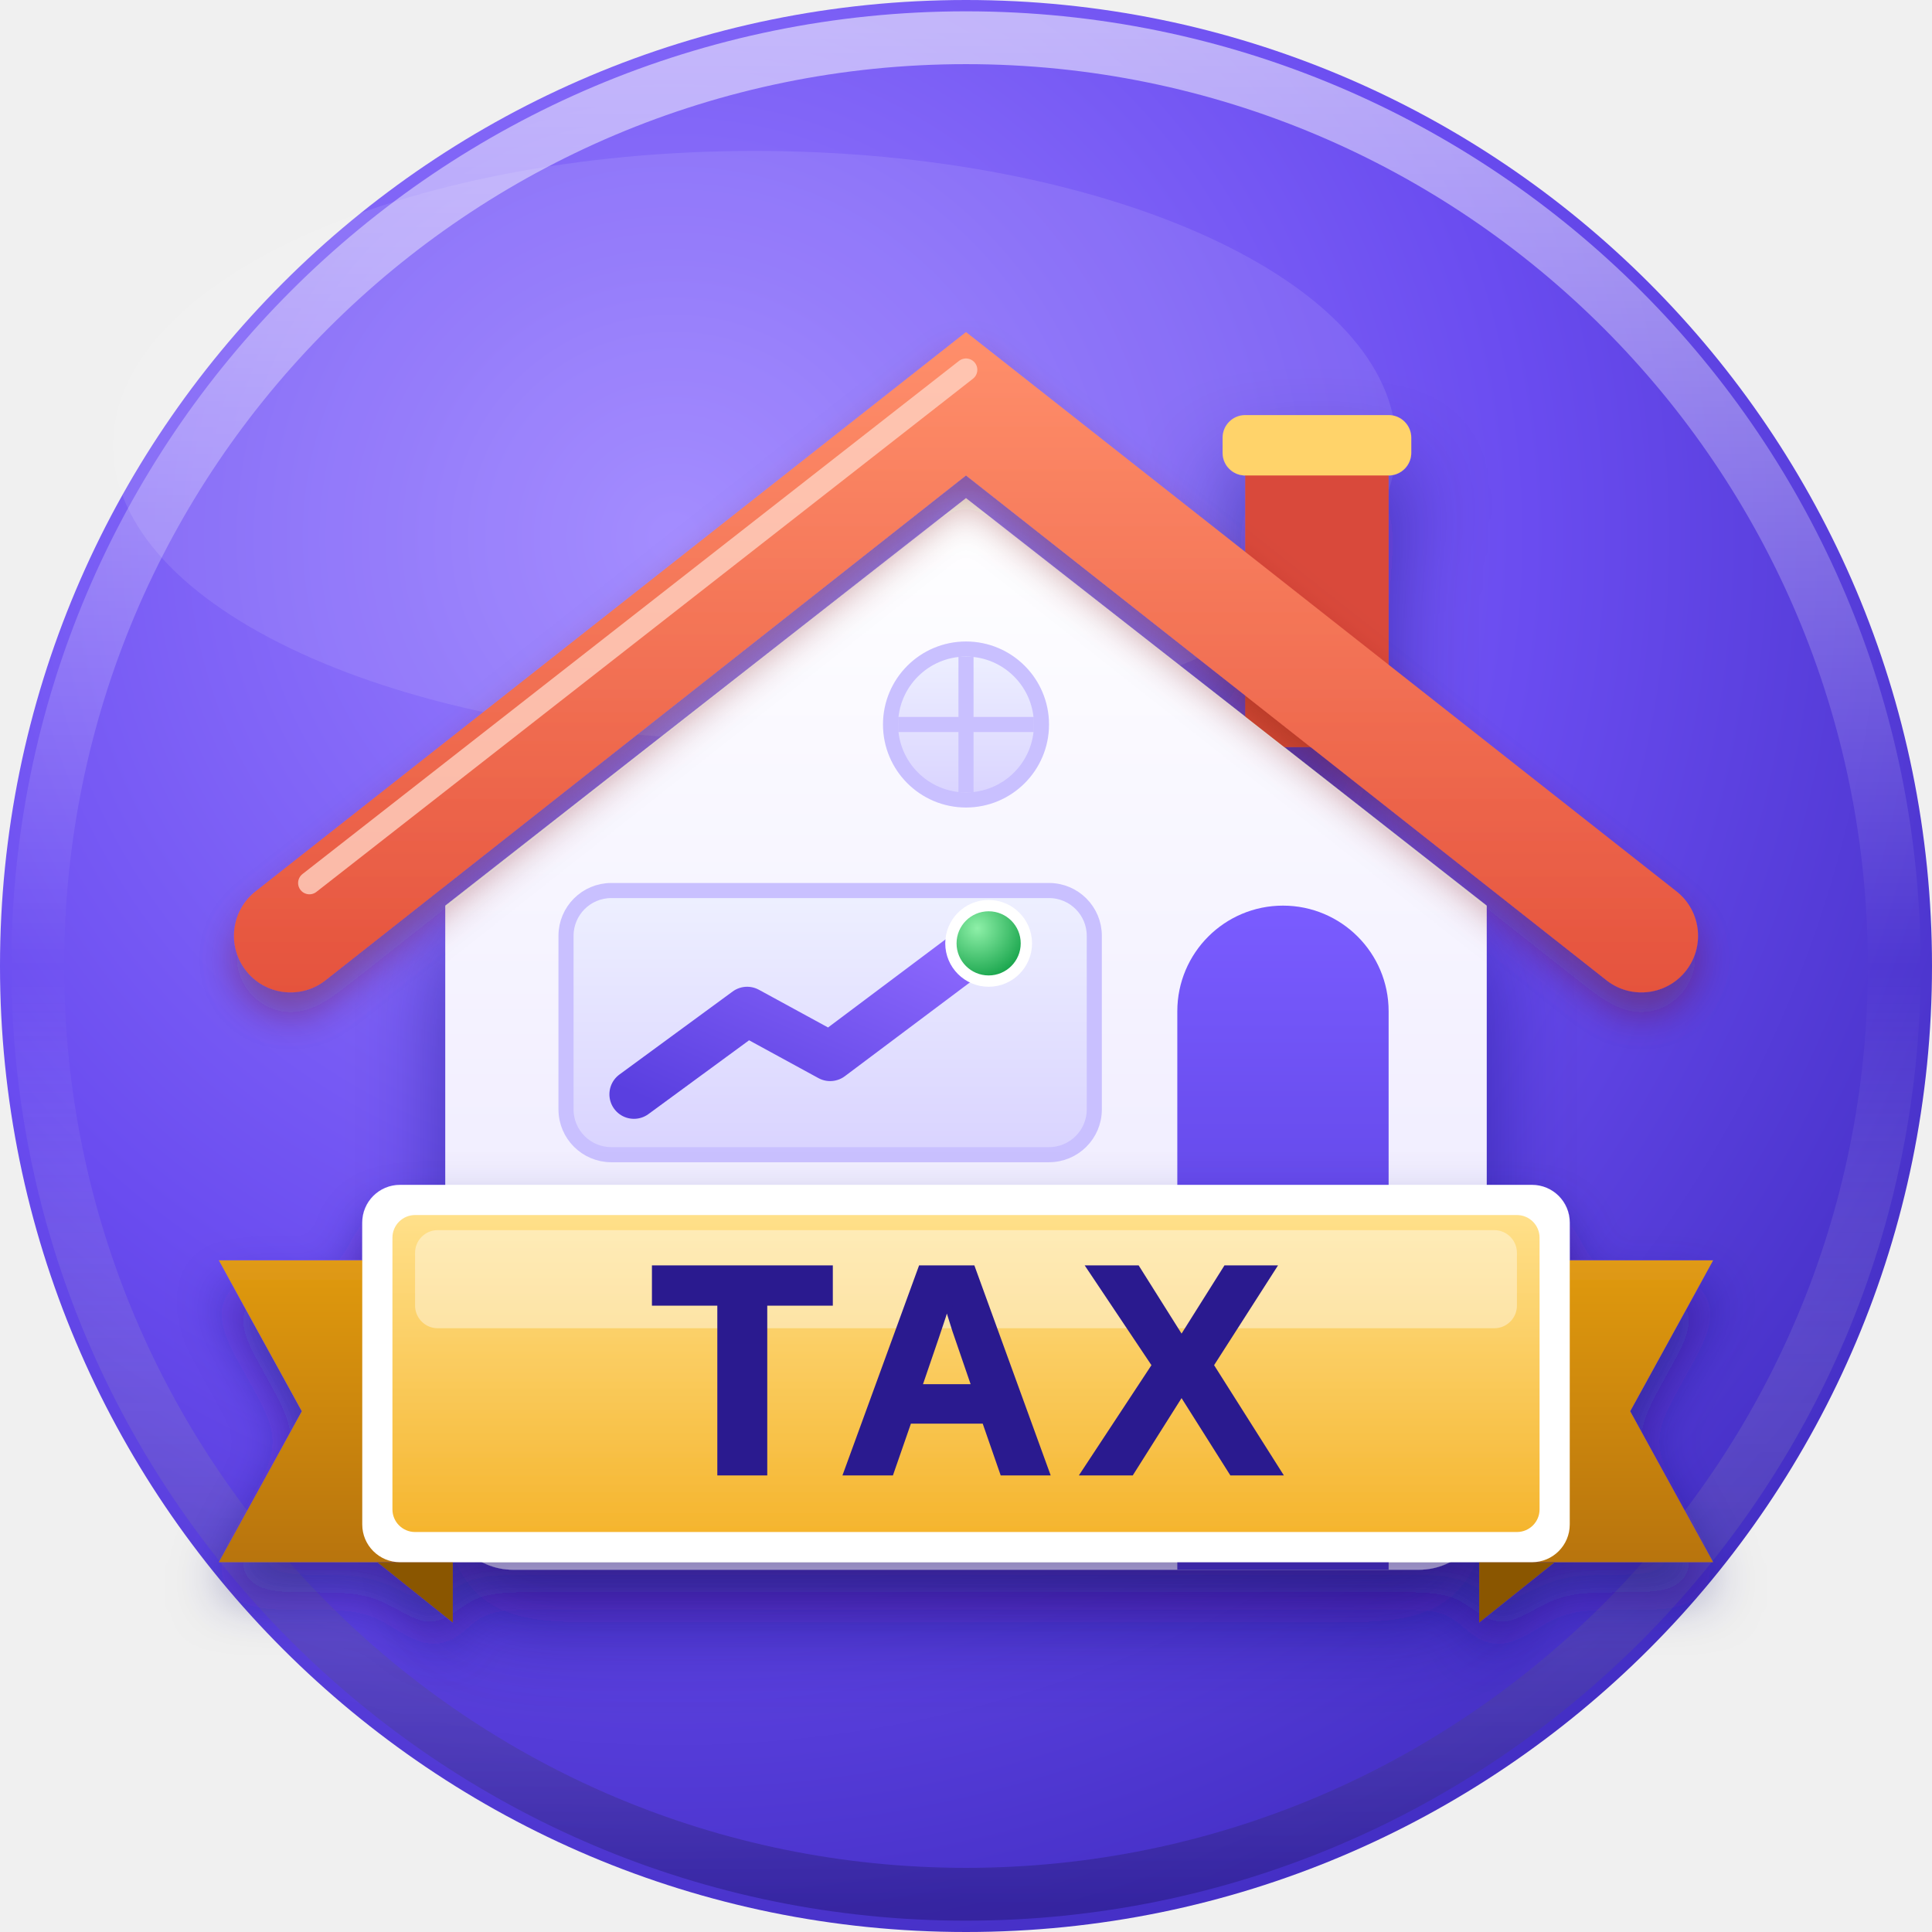
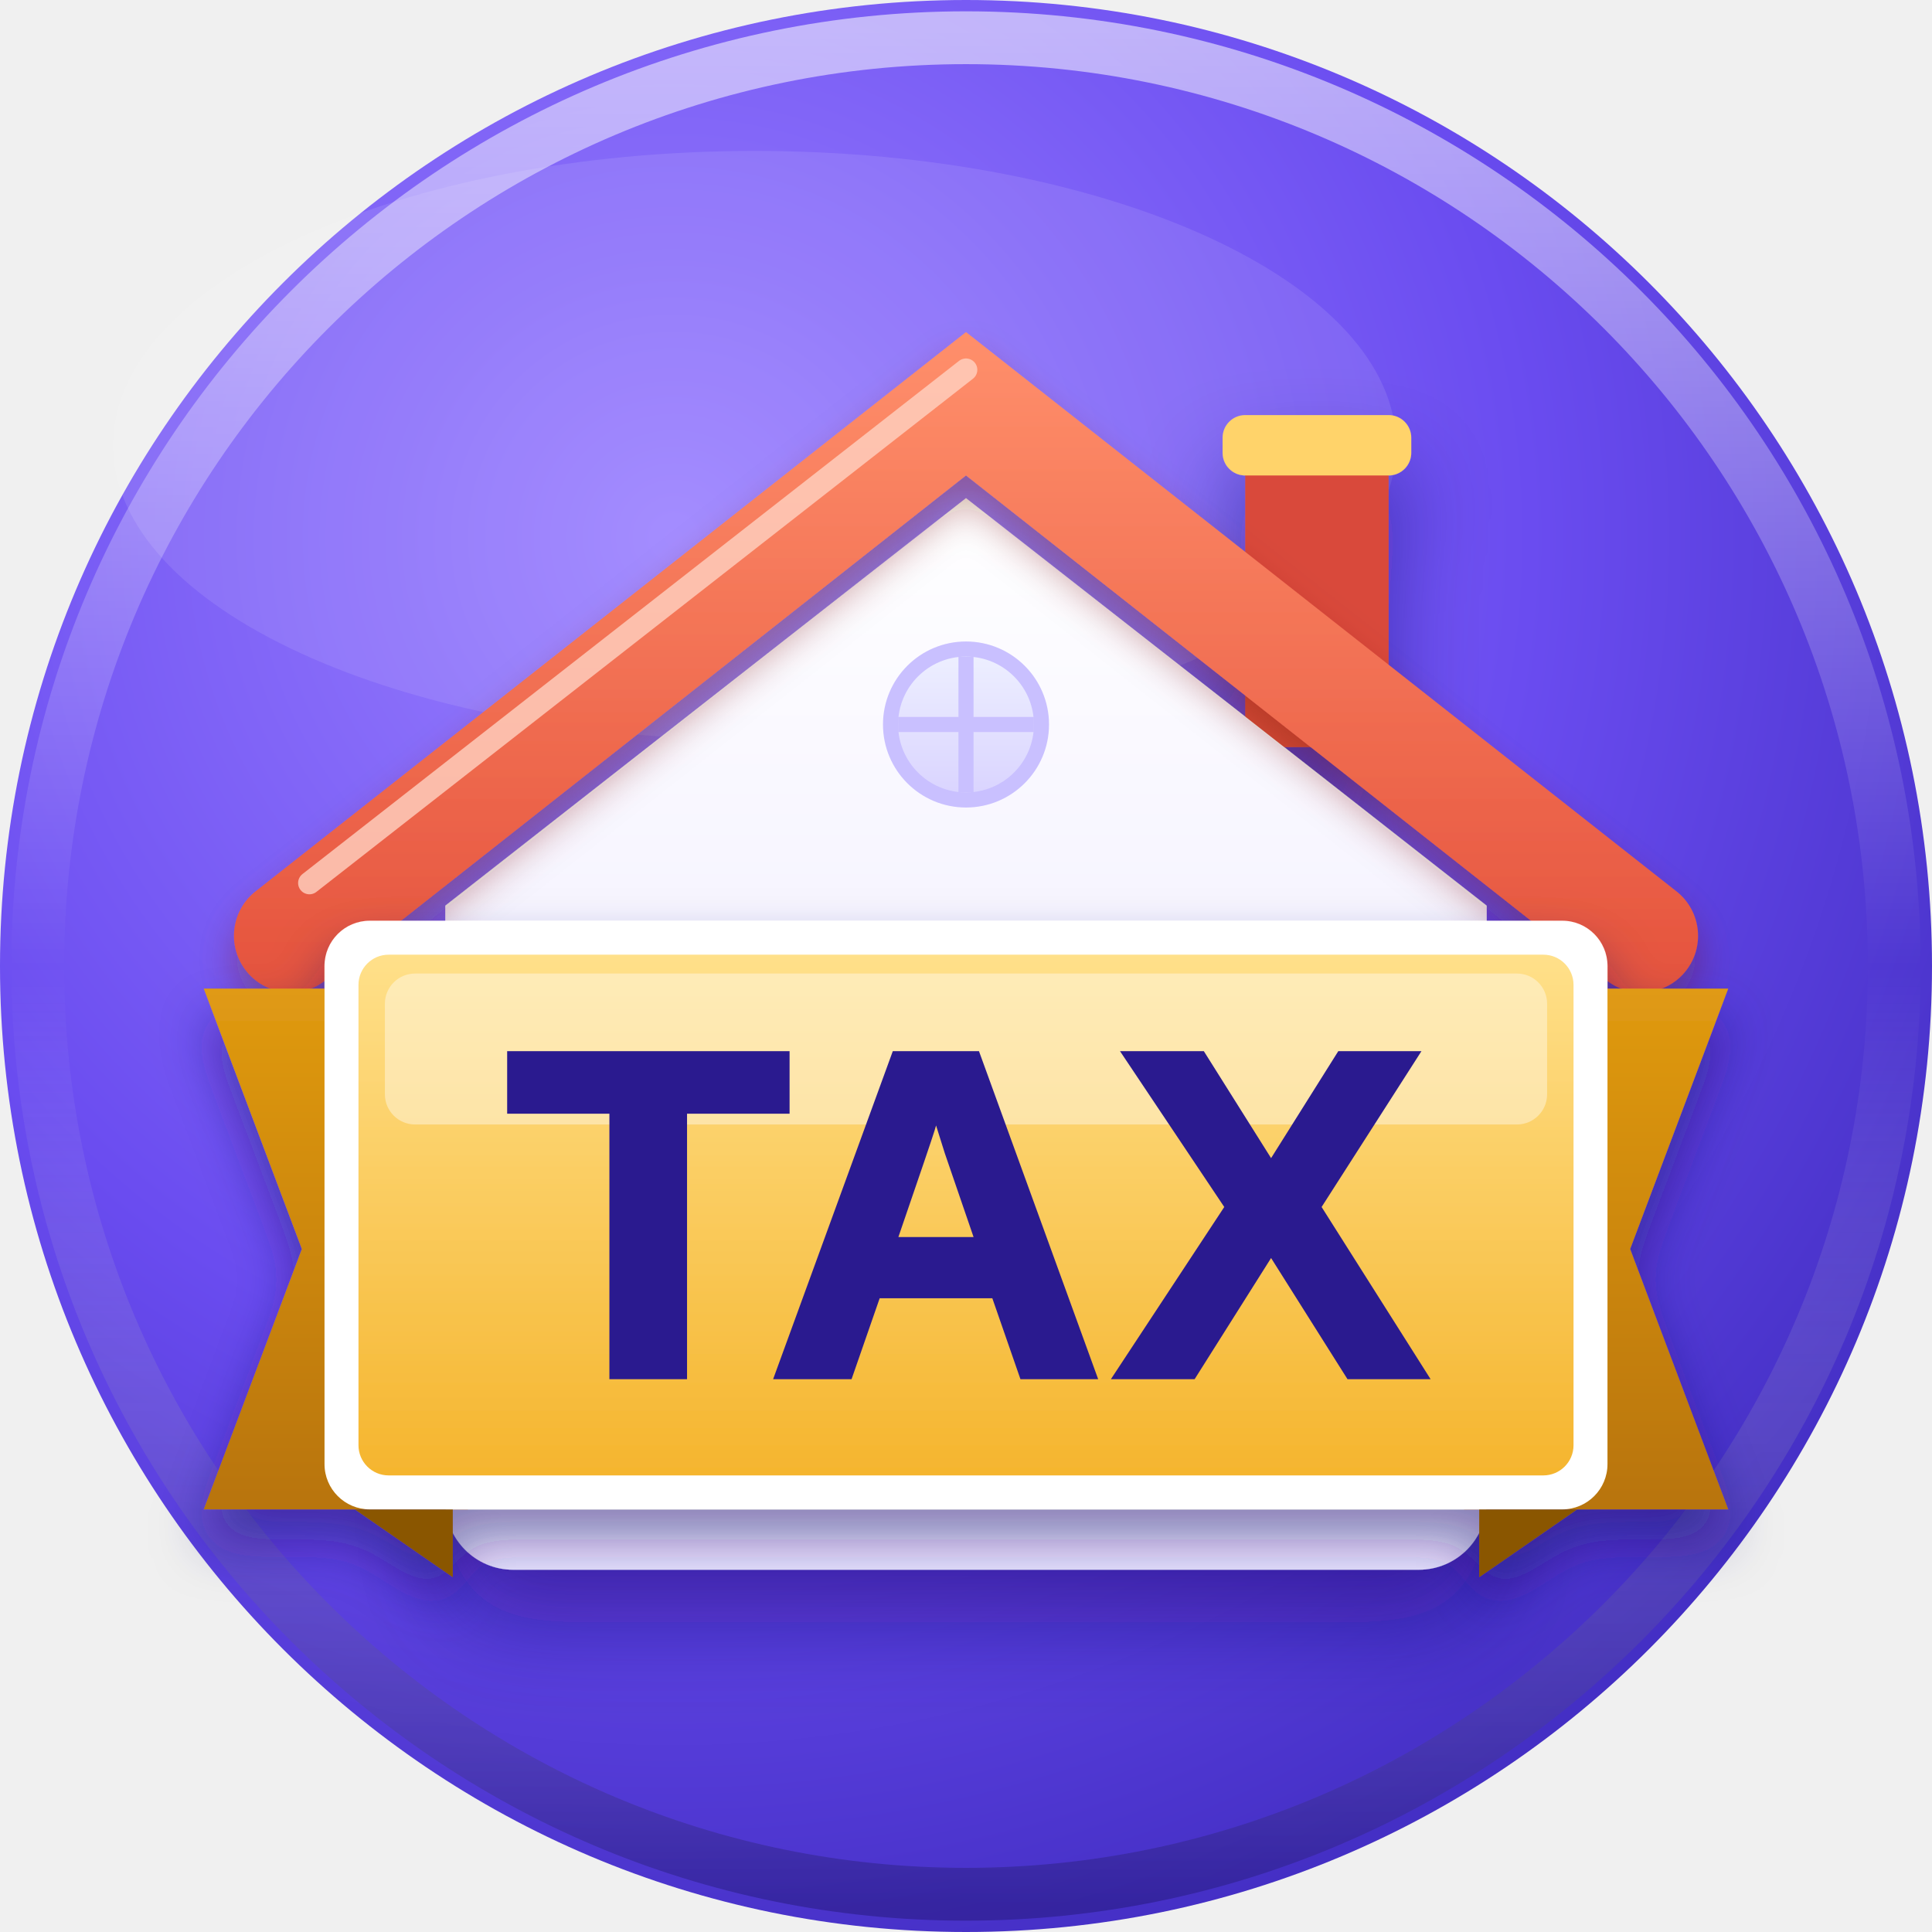
<svg xmlns="http://www.w3.org/2000/svg" viewBox="0 0 512 512">
  <defs>
    <radialGradient id="bg" cx="35%" cy="28%" r="80%">
      <stop offset="0" stop-color="#9a80ff" />
      <stop offset=".55" stop-color="#6a4cf0" />
      <stop offset="1" stop-color="#3f2bbf" />
    </radialGradient>
    <linearGradient id="rim" x1="0" y1="0" x2="0" y2="1">
      <stop offset="0" stop-color="#fff" stop-opacity=".55" />
      <stop offset=".5" stop-color="#fff" stop-opacity="0" />
      <stop offset="1" stop-color="#1e1470" stop-opacity=".45" />
    </linearGradient>
    <linearGradient id="roof" x1="0" y1="0" x2="0" y2="1">
      <stop offset="0" stop-color="#ff8f6b" />
      <stop offset="1" stop-color="#e5533d" />
    </linearGradient>
    <linearGradient id="wall" x1="0" y1="0" x2="0" y2="1">
      <stop offset="0" stop-color="#ffffff" />
      <stop offset="1" stop-color="#e9e4ff" />
    </linearGradient>
    <linearGradient id="win" x1="0" y1="0" x2="0" y2="1">
      <stop offset="0" stop-color="#eef0ff" />
      <stop offset="1" stop-color="#d9d3ff" />
    </linearGradient>
    <linearGradient id="door" x1="0" y1="0" x2="0" y2="1">
      <stop offset="0" stop-color="#7a5cff" />
      <stop offset="1" stop-color="#4b33d1" />
    </linearGradient>
    <linearGradient id="line" x1="0" y1="1" x2="1" y2="0">
      <stop offset="0" stop-color="#5a3fe0" />
      <stop offset="1" stop-color="#8f6bff" />
    </linearGradient>
    <linearGradient id="pill" x1="0" y1="0" x2="0" y2="1">
      <stop offset="0" stop-color="#ffe08a" />
      <stop offset="1" stop-color="#f5b52e" />
    </linearGradient>
    <radialGradient id="dot" cx="35%" cy="30%" r="70%">
      <stop offset="0" stop-color="#8ef0a8" />
      <stop offset="1" stop-color="#16a34a" />
    </radialGradient>
    <filter id="sh" x="-20%" y="-20%" width="140%" height="150%">
      <feDropShadow dx="0" dy="14" stdDeviation="12" flood-color="#1b0f6b" flood-opacity=".45" />
    </filter>
    <filter id="sh2" x="-20%" y="-30%" width="140%" height="180%">
      <feDropShadow dx="0" dy="8" stdDeviation="7" flood-color="#1b0f6b" flood-opacity=".5" />
    </filter>
    <filter id="soft" x="-20%" y="-20%" width="140%" height="160%">
      <feDropShadow dx="0" dy="6" stdDeviation="5" flood-color="#7a1f10" flood-opacity=".35" />
    </filter>
    <linearGradient id="tail" x1="0" y1="0" x2="0" y2="1">
      <stop offset="0" stop-color="#e09a12" />
      <stop offset="1" stop-color="#b8740a" />
    </linearGradient>
  </defs>
  <circle cx="256" cy="256" r="256" fill="url(#bg)" />
  <circle cx="256" cy="256" r="246" fill="none" stroke="url(#rim)" stroke-width="14" />
  <ellipse cx="200" cy="118" rx="170" ry="78" fill="#fff" opacity=".10" />
  <g transform="translate(0 14)">
    <g filter="url(#sh)">
      <rect x="330" y="104" width="38" height="80" rx="6" fill="#d9483a" />
      <rect x="324" y="96" width="50" height="16" rx="6" fill="#ffd36b" />
      <path d="M118 226 256 118l138 108v158a18 18 0 0 1-18 18H136a18 18 0 0 1-18-18z" fill="url(#wall)" />
    </g>
    <g filter="url(#soft)">
      <path d="M68 222 256 74l188 148a15 15 0 0 1-18 24L256 112 86 246a15 15 0 0 1-18-24z" fill="url(#roof)" />
    </g>
    <path d="M82 220 256 84" stroke="#ffd2c2" stroke-width="6" stroke-linecap="round" opacity=".8" />
    <circle cx="256" cy="178" r="20" fill="url(#win)" stroke="#c9c0ff" stroke-width="4" />
    <path d="M256 160v36M238 178h36" stroke="#c9c0ff" stroke-width="4" />
-     <rect x="150" y="222" width="140" height="70" rx="12" fill="url(#win)" stroke="#c9c0ff" stroke-width="4" />
-     <path d="M168 276l30-22 22 12 40-30" fill="none" stroke="url(#line)" stroke-width="13" stroke-linecap="round" stroke-linejoin="round" />
-     <circle cx="262" cy="236" r="10" fill="url(#dot)" stroke="#fff" stroke-width="3" />
-     <path d="M312 402v-148a28 28 0 0 1 56 0v148z" fill="url(#door)" />
  </g>
  <g filter="url(#sh2)">
-     <path d="M58 334h62v80H58l22-40z" fill="url(#tail)" />
-     <path d="M454 334h-62v80h62l-22-40z" fill="url(#tail)" />
-     <path d="M100 414l20 16v-16z M412 414l-20 16v-16z" fill="#8a5606" />
-     <rect x="96" y="314" width="320" height="100" rx="10" fill="#fff" />
-     <rect x="104" y="322" width="304" height="84" rx="6" fill="url(#pill)" />
+     <path d="M54 262h70v138H54l26-69z" fill="url(#tail)" />
+     <path d="M458 262h-70v138h70l-26-69z" fill="url(#tail)" />
+     <path d="M94 400l26 18v-18z M418 400l-26 18v-18z" fill="#8a5606" />
+     <rect x="86" y="244" width="340" height="156" rx="12" fill="#fff" />
+     <rect x="95" y="253" width="322" height="138" rx="8" fill="url(#pill)" />
  </g>
-   <rect x="110" y="326" width="292" height="26" rx="6" fill="#fff" opacity=".4" />
-   <text x="256" y="390" text-anchor="middle" font-family="Arial Black,Arial,sans-serif" font-weight="900" font-size="78" letter-spacing="8" fill="#2a1a8f" stroke="#2a1a8f" stroke-width="2">TAX</text>
+   <rect x="102" y="258" width="308" height="40" rx="8" fill="#fff" opacity=".4" />
+   <text x="256" y="364" text-anchor="middle" font-family="Arial Black,Arial,sans-serif" font-weight="900" font-size="122" letter-spacing="4" fill="#2a1a8f" stroke="#2a1a8f" stroke-width="3">TAX</text>
</svg>
